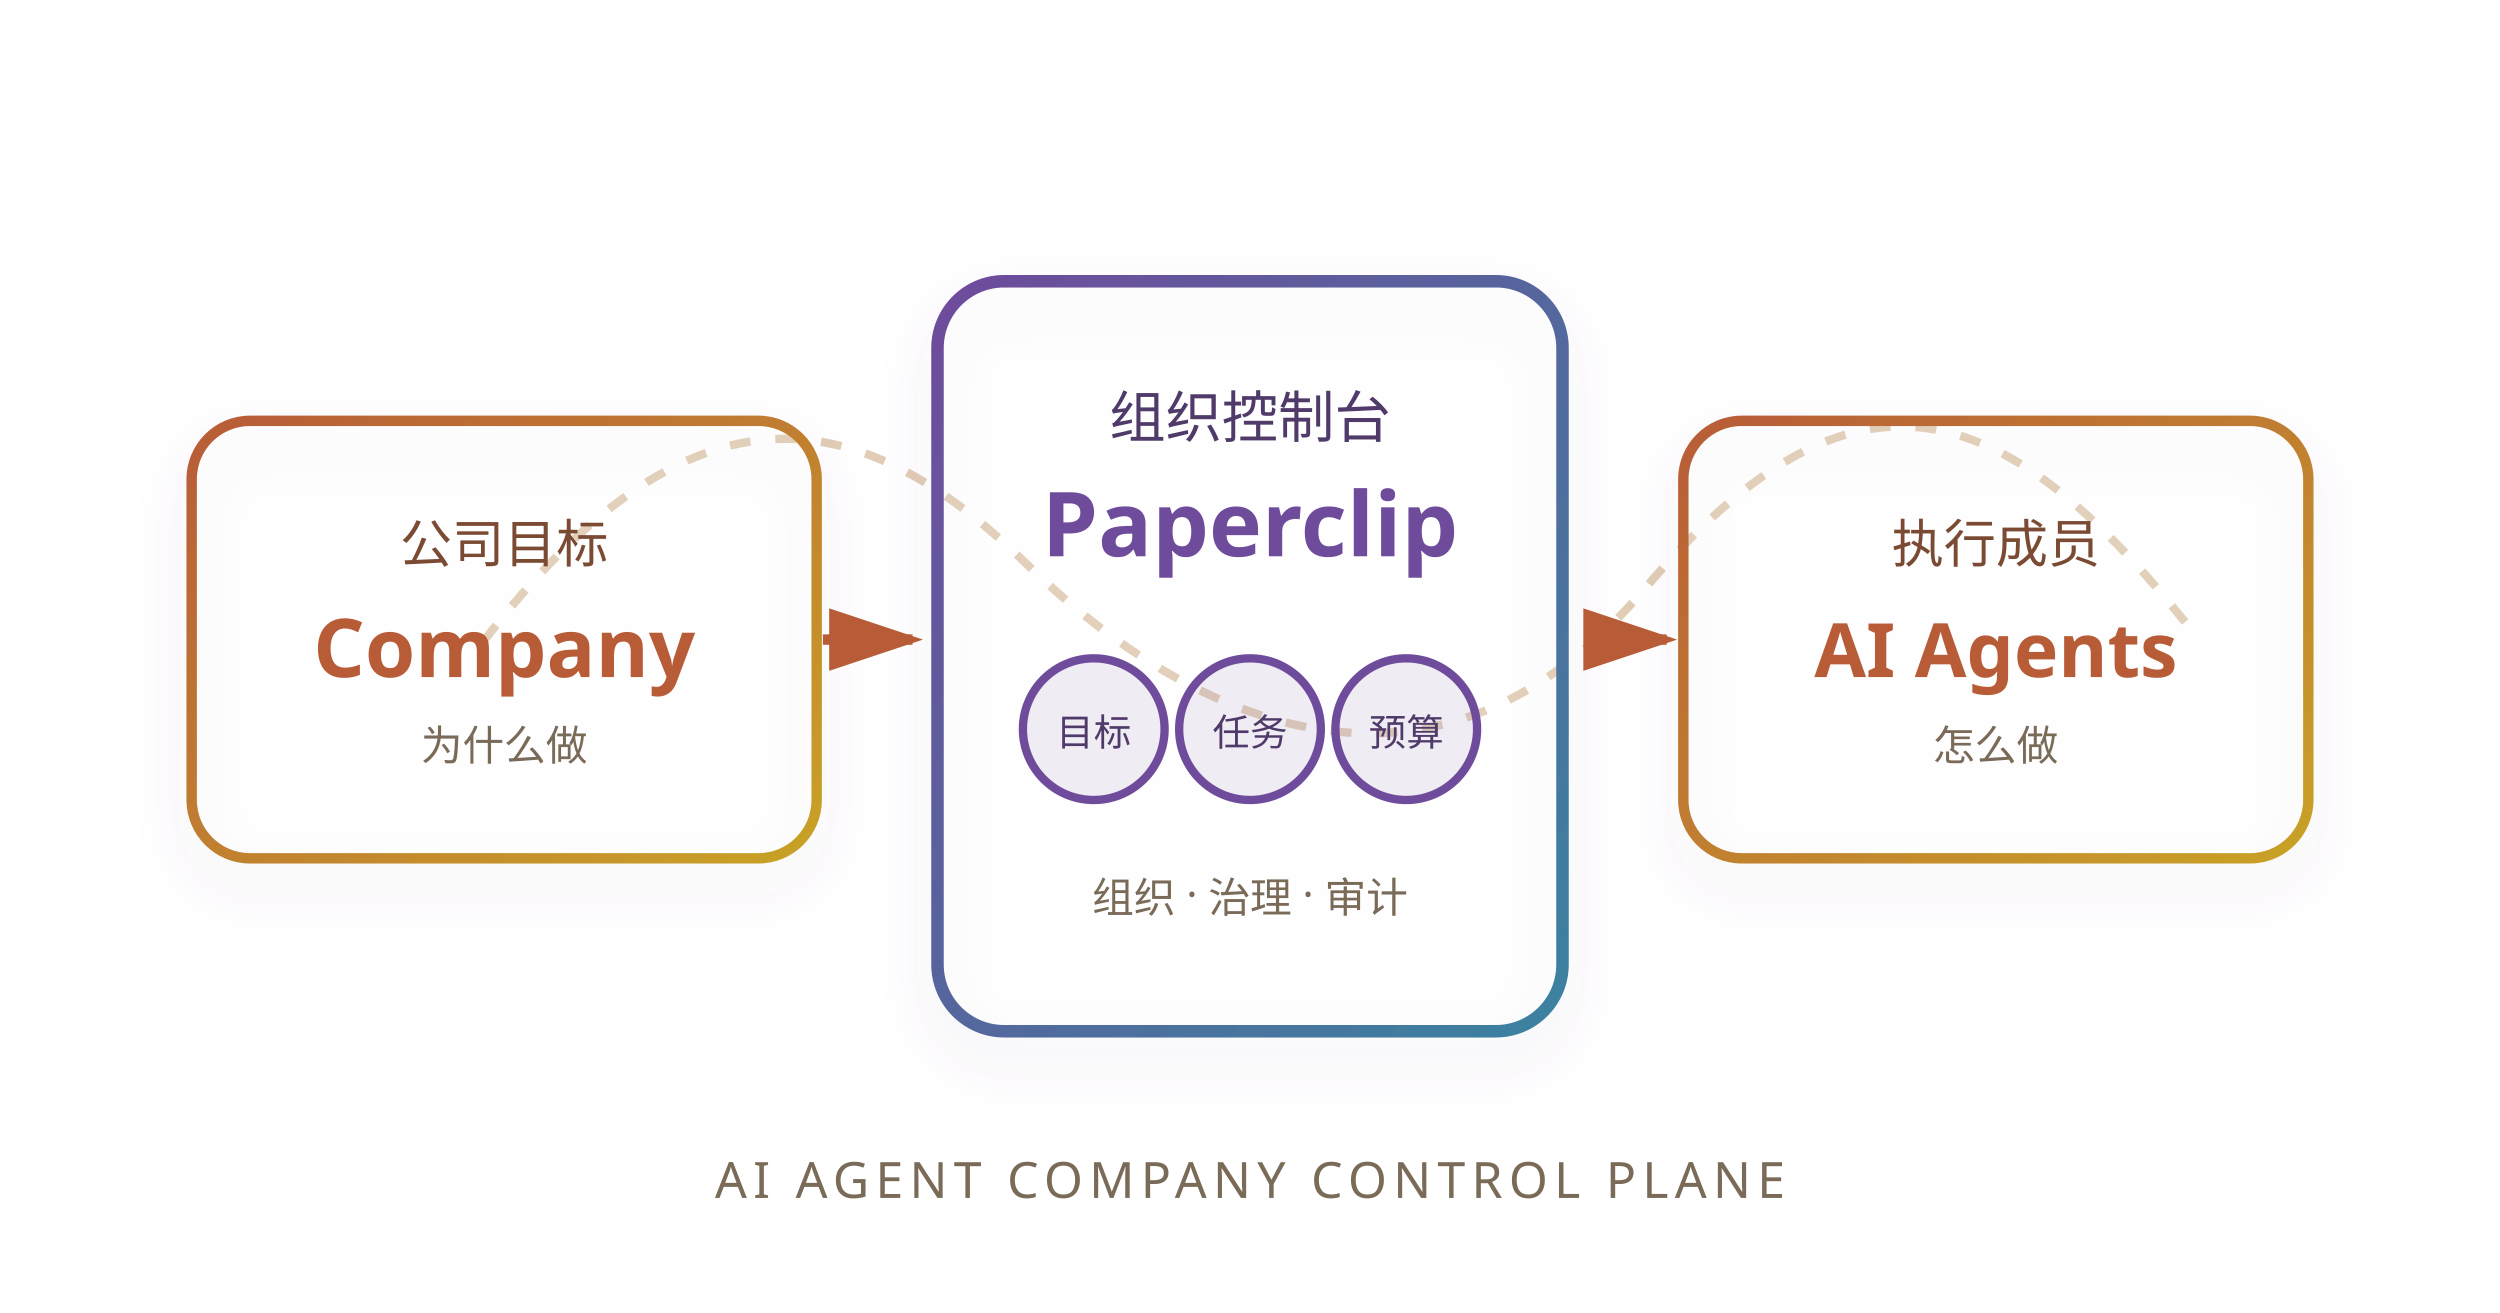
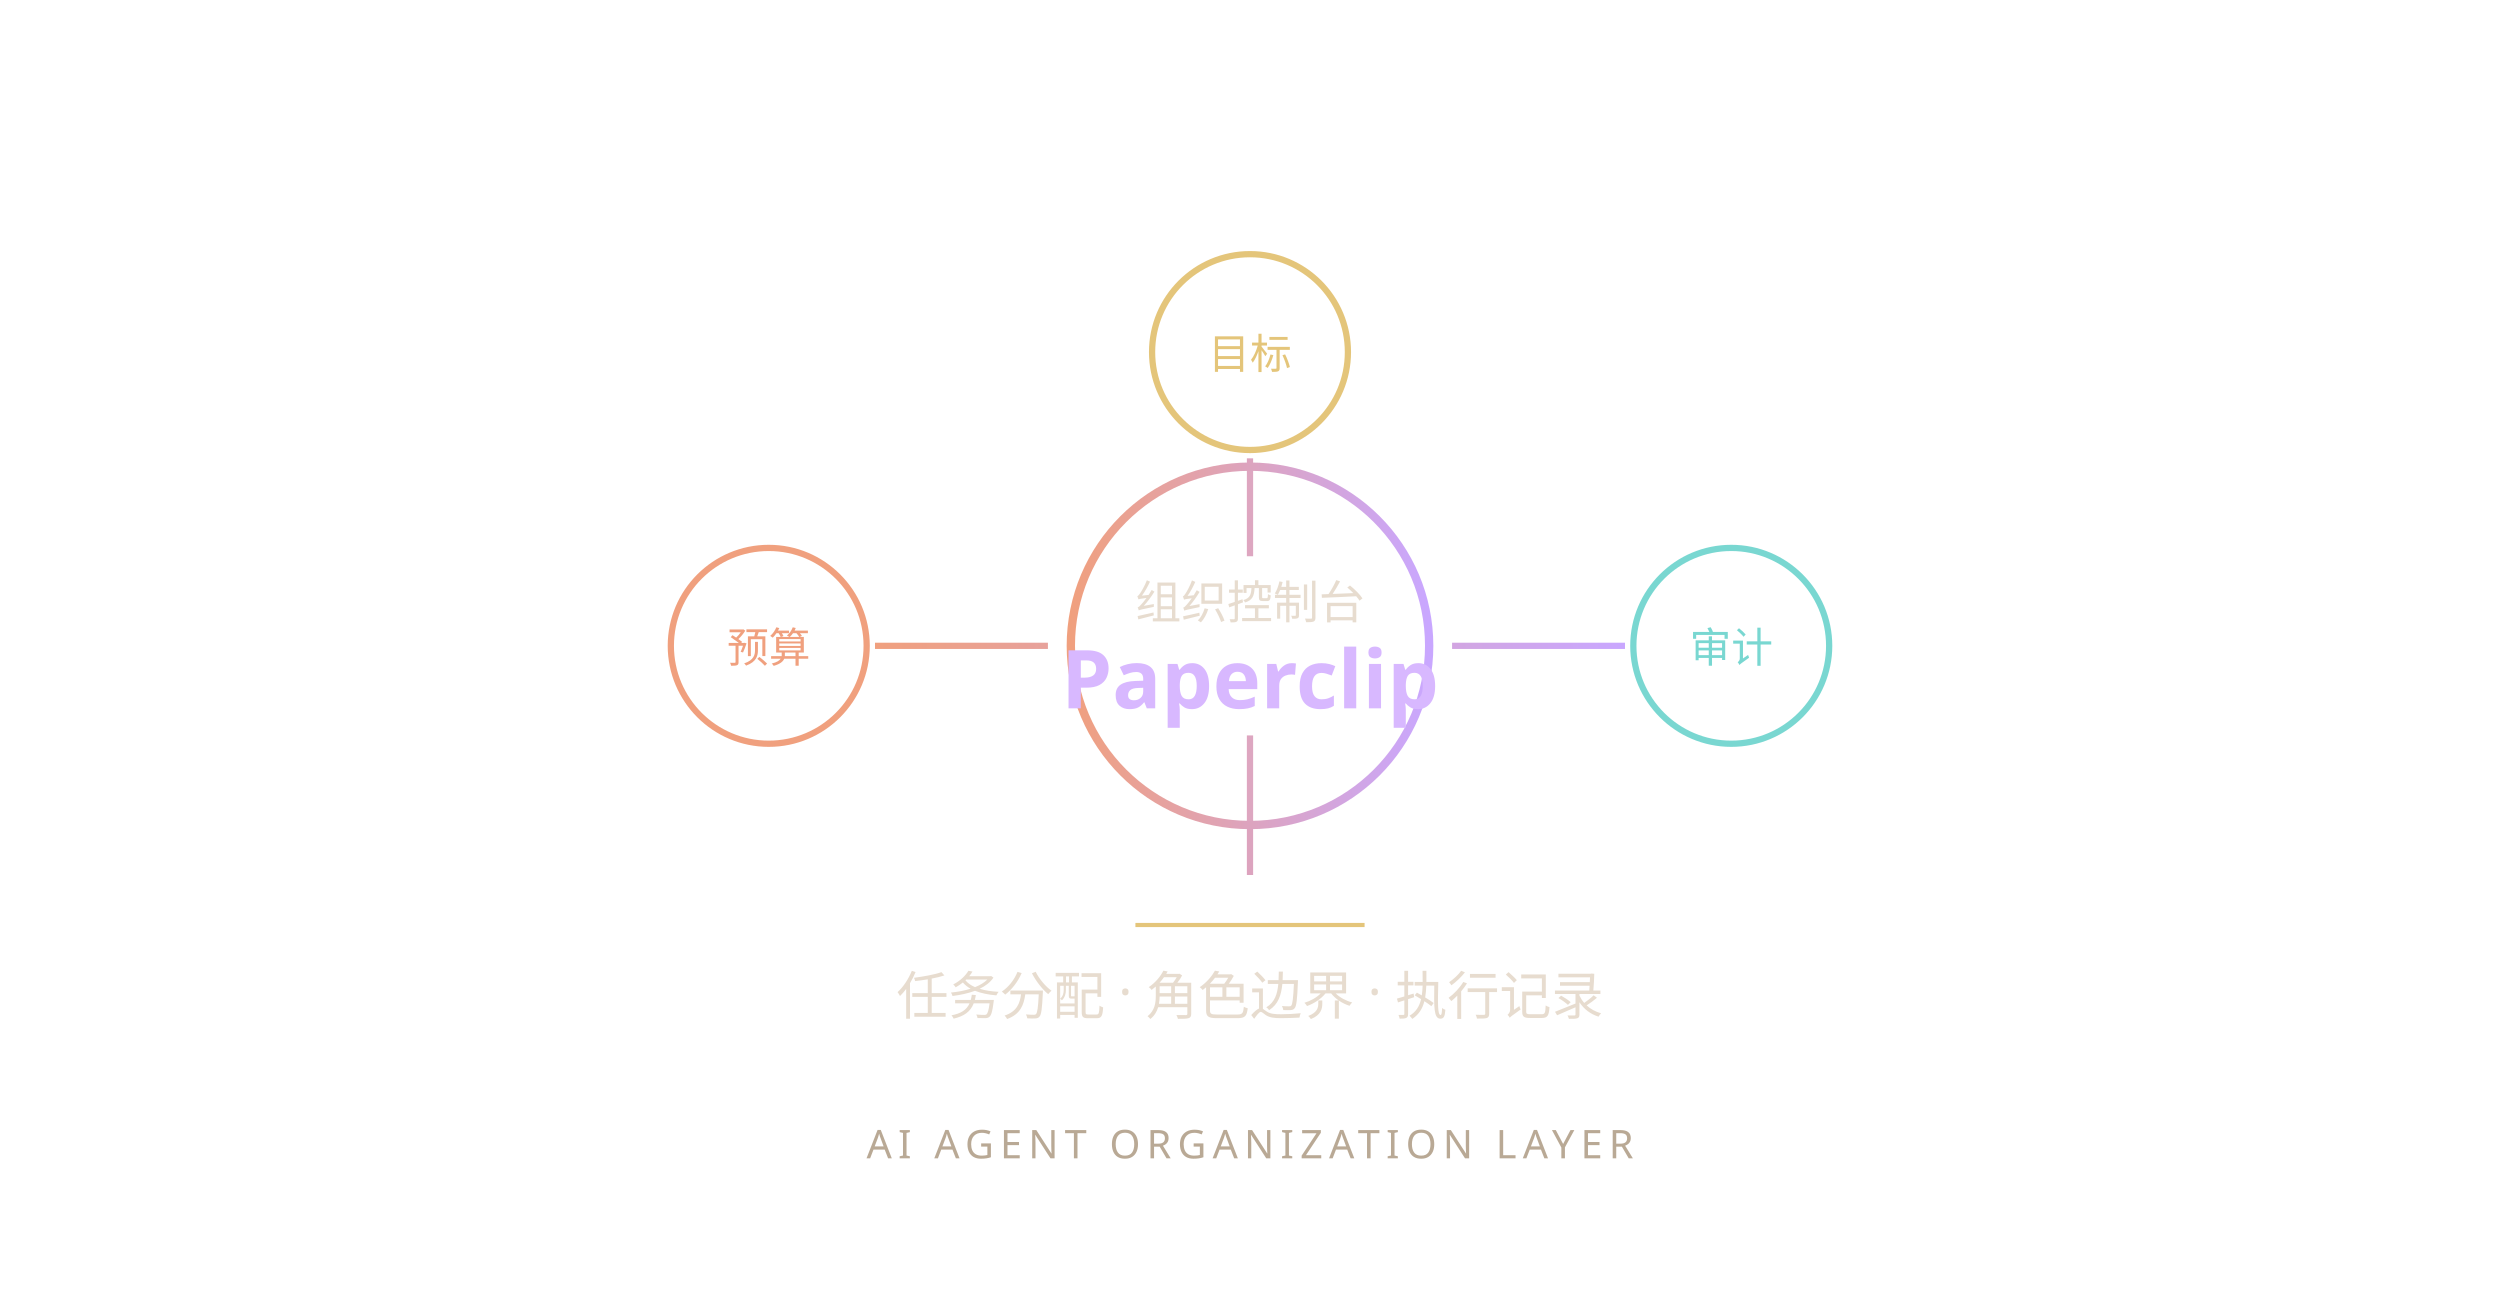
<svg xmlns="http://www.w3.org/2000/svg" width="1200" height="630" viewBox="0 0 1200 630">
  <defs>
-     <linearGradient id="g" x1="0" y1="0" x2="1" y2="1">
-       <stop stop-color="#b85c38" />
-       <stop offset="1" stop-color="#c9a227" />
+     <linearGradient id="g">
+       <stop stop-color="#F0A07E" />
+       <stop offset="1" stop-color="#C9A7FF" />
    </linearGradient>
-     <linearGradient id="b" x1="0" y1="0" x2="1" y2="1">
-       <stop stop-color="#6f4b9b" />
-       <stop offset="1" stop-color="#3b82a0" />
-     </linearGradient>
-     <filter id="s" x="-30%" y="-30%" width="160%" height="160%">
-       <feDropShadow dx="0" dy="12" stdDeviation="12" flood-color="#6f4b9b" flood-opacity=".15" />
-     </filter>
-     <marker id="a" markerWidth="10" markerHeight="10" refX="8" refY="3" orient="auto">
-       <path d="M0,0 L9,3 L0,6 Z" fill="#b85c38" />
-     </marker>
  </defs>
-   <g font-family="'PingFang SC','Hiragino Sans GB','Microsoft YaHei',sans-serif">
-     <path d="M232 308 C330 180 410 190 492 270 S690 400 790 282 S962 190 1050 300" fill="none" stroke="#d4b896" stroke-width="4" stroke-dasharray="10 12" opacity=".7" />
-     <g filter="url(#s)">
-       <rect x="92" y="202" width="300" height="210" rx="28" fill="rgba(255,255,255,0.07)" stroke="url(#g)" stroke-width="5" />
-     </g>
-     <text x="242" y="270" text-anchor="middle" font-size="25" fill="#7a4a33">公司目标</text>
-     <text x="242" y="325" text-anchor="middle" font-size="39" font-weight="700" fill="#b85c38">Company</text>
-     <text x="242" y="365" text-anchor="middle" font-size="20" fill="#7a6a58">为什么做</text>
-     <g filter="url(#s)">
-       <rect x="450" y="135" width="300" height="360" rx="32" fill="rgba(255,255,255,0.07)" stroke="url(#b)" stroke-width="6" />
-     </g>
-     <text x="600" y="210" text-anchor="middle" font-size="27" fill="#4f3a69">组织控制台</text>
-     <text x="600" y="267" text-anchor="middle" font-size="43" font-weight="700" fill="#6f4b9b">Paperclip</text>
-     <circle cx="525" cy="350" r="34" fill="rgba(111,75,155,0.10)" stroke="#6f4b9b" stroke-width="4" />
-     <circle cx="600" cy="350" r="34" fill="rgba(111,75,155,0.10)" stroke="#6f4b9b" stroke-width="4" />
-     <circle cx="675" cy="350" r="34" fill="rgba(111,75,155,0.10)" stroke="#6f4b9b" stroke-width="4" />
-     <text x="525" y="358" text-anchor="middle" font-size="18" fill="#4f3a69">目标</text>
-     <text x="600" y="358" text-anchor="middle" font-size="18" fill="#4f3a69">任务</text>
-     <text x="675" y="358" text-anchor="middle" font-size="18" fill="#4f3a69">预算</text>
-     <text x="600" y="438" text-anchor="middle" font-size="20" fill="#7a6a58">组织 · 治理 · 审计</text>
-     <g filter="url(#s)">
-       <rect x="808" y="202" width="300" height="210" rx="28" fill="rgba(255,255,255,0.07)" stroke="url(#g)" stroke-width="5" />
-     </g>
-     <text x="958" y="270" text-anchor="middle" font-size="25" fill="#7a4a33">执行成员</text>
-     <text x="958" y="325" text-anchor="middle" font-size="36" font-weight="700" fill="#b85c38">AI Agents</text>
-     <text x="958" y="365" text-anchor="middle" font-size="20" fill="#7a6a58">怎么做</text>
-     <path d="M395 307 H438" stroke="#b85c38" stroke-width="5" marker-end="url(#a)" />
-     <path d="M762 307 H800" stroke="#b85c38" stroke-width="5" marker-end="url(#a)" />
-     <text x="600" y="575" text-anchor="middle" font-size="24" letter-spacing="3" fill="#7a6a58">AI AGENT COMPANY CONTROL PLANE</text>
+   <g font-family="'PingFang SC','Hiragino Sans GB','Microsoft YaHei',sans-serif" text-anchor="middle">
+     <path d="M600 267V220M503 310H420M697 310H780M600 353V420" fill="none" stroke="url(#g)" stroke-width="3" />
+     <circle cx="600" cy="310" r="86" fill="rgba(255,255,255,.035)" stroke="url(#g)" stroke-width="4" />
+     <text x="600" y="297" font-size="22" fill="#E7DCCF">组织控制台</text>
+     <text x="600" y="340" font-size="39" font-weight="700" fill="#D8B8FF">Paperclip</text>
+     <circle cx="600" cy="169" r="47" fill="none" stroke="#E4C57A" stroke-width="3" />
+     <text x="600" y="177" font-size="20" fill="#E4C57A">目标</text>
+     <circle cx="369" cy="310" r="47" fill="none" stroke="#F0A07E" stroke-width="3" />
+     <text x="369" y="318" font-size="20" fill="#F0A07E">预算</text>
+     <circle cx="831" cy="310" r="47" fill="none" stroke="#79D7D1" stroke-width="3" />
+     <text x="831" y="318" font-size="20" fill="#79D7D1">审计</text>
+     <path d="M545 444H655" stroke="#E4C57A" stroke-width="2" />
+     <text x="600" y="487" font-size="25" fill="#E7DCCF">任务分配 · 角色边界 · 执行记录</text>
+     <text x="600" y="556" font-size="19" letter-spacing="3" fill="#B9A995">AI AGENT ORGANIZATION LAYER</text>
  </g>
</svg>
